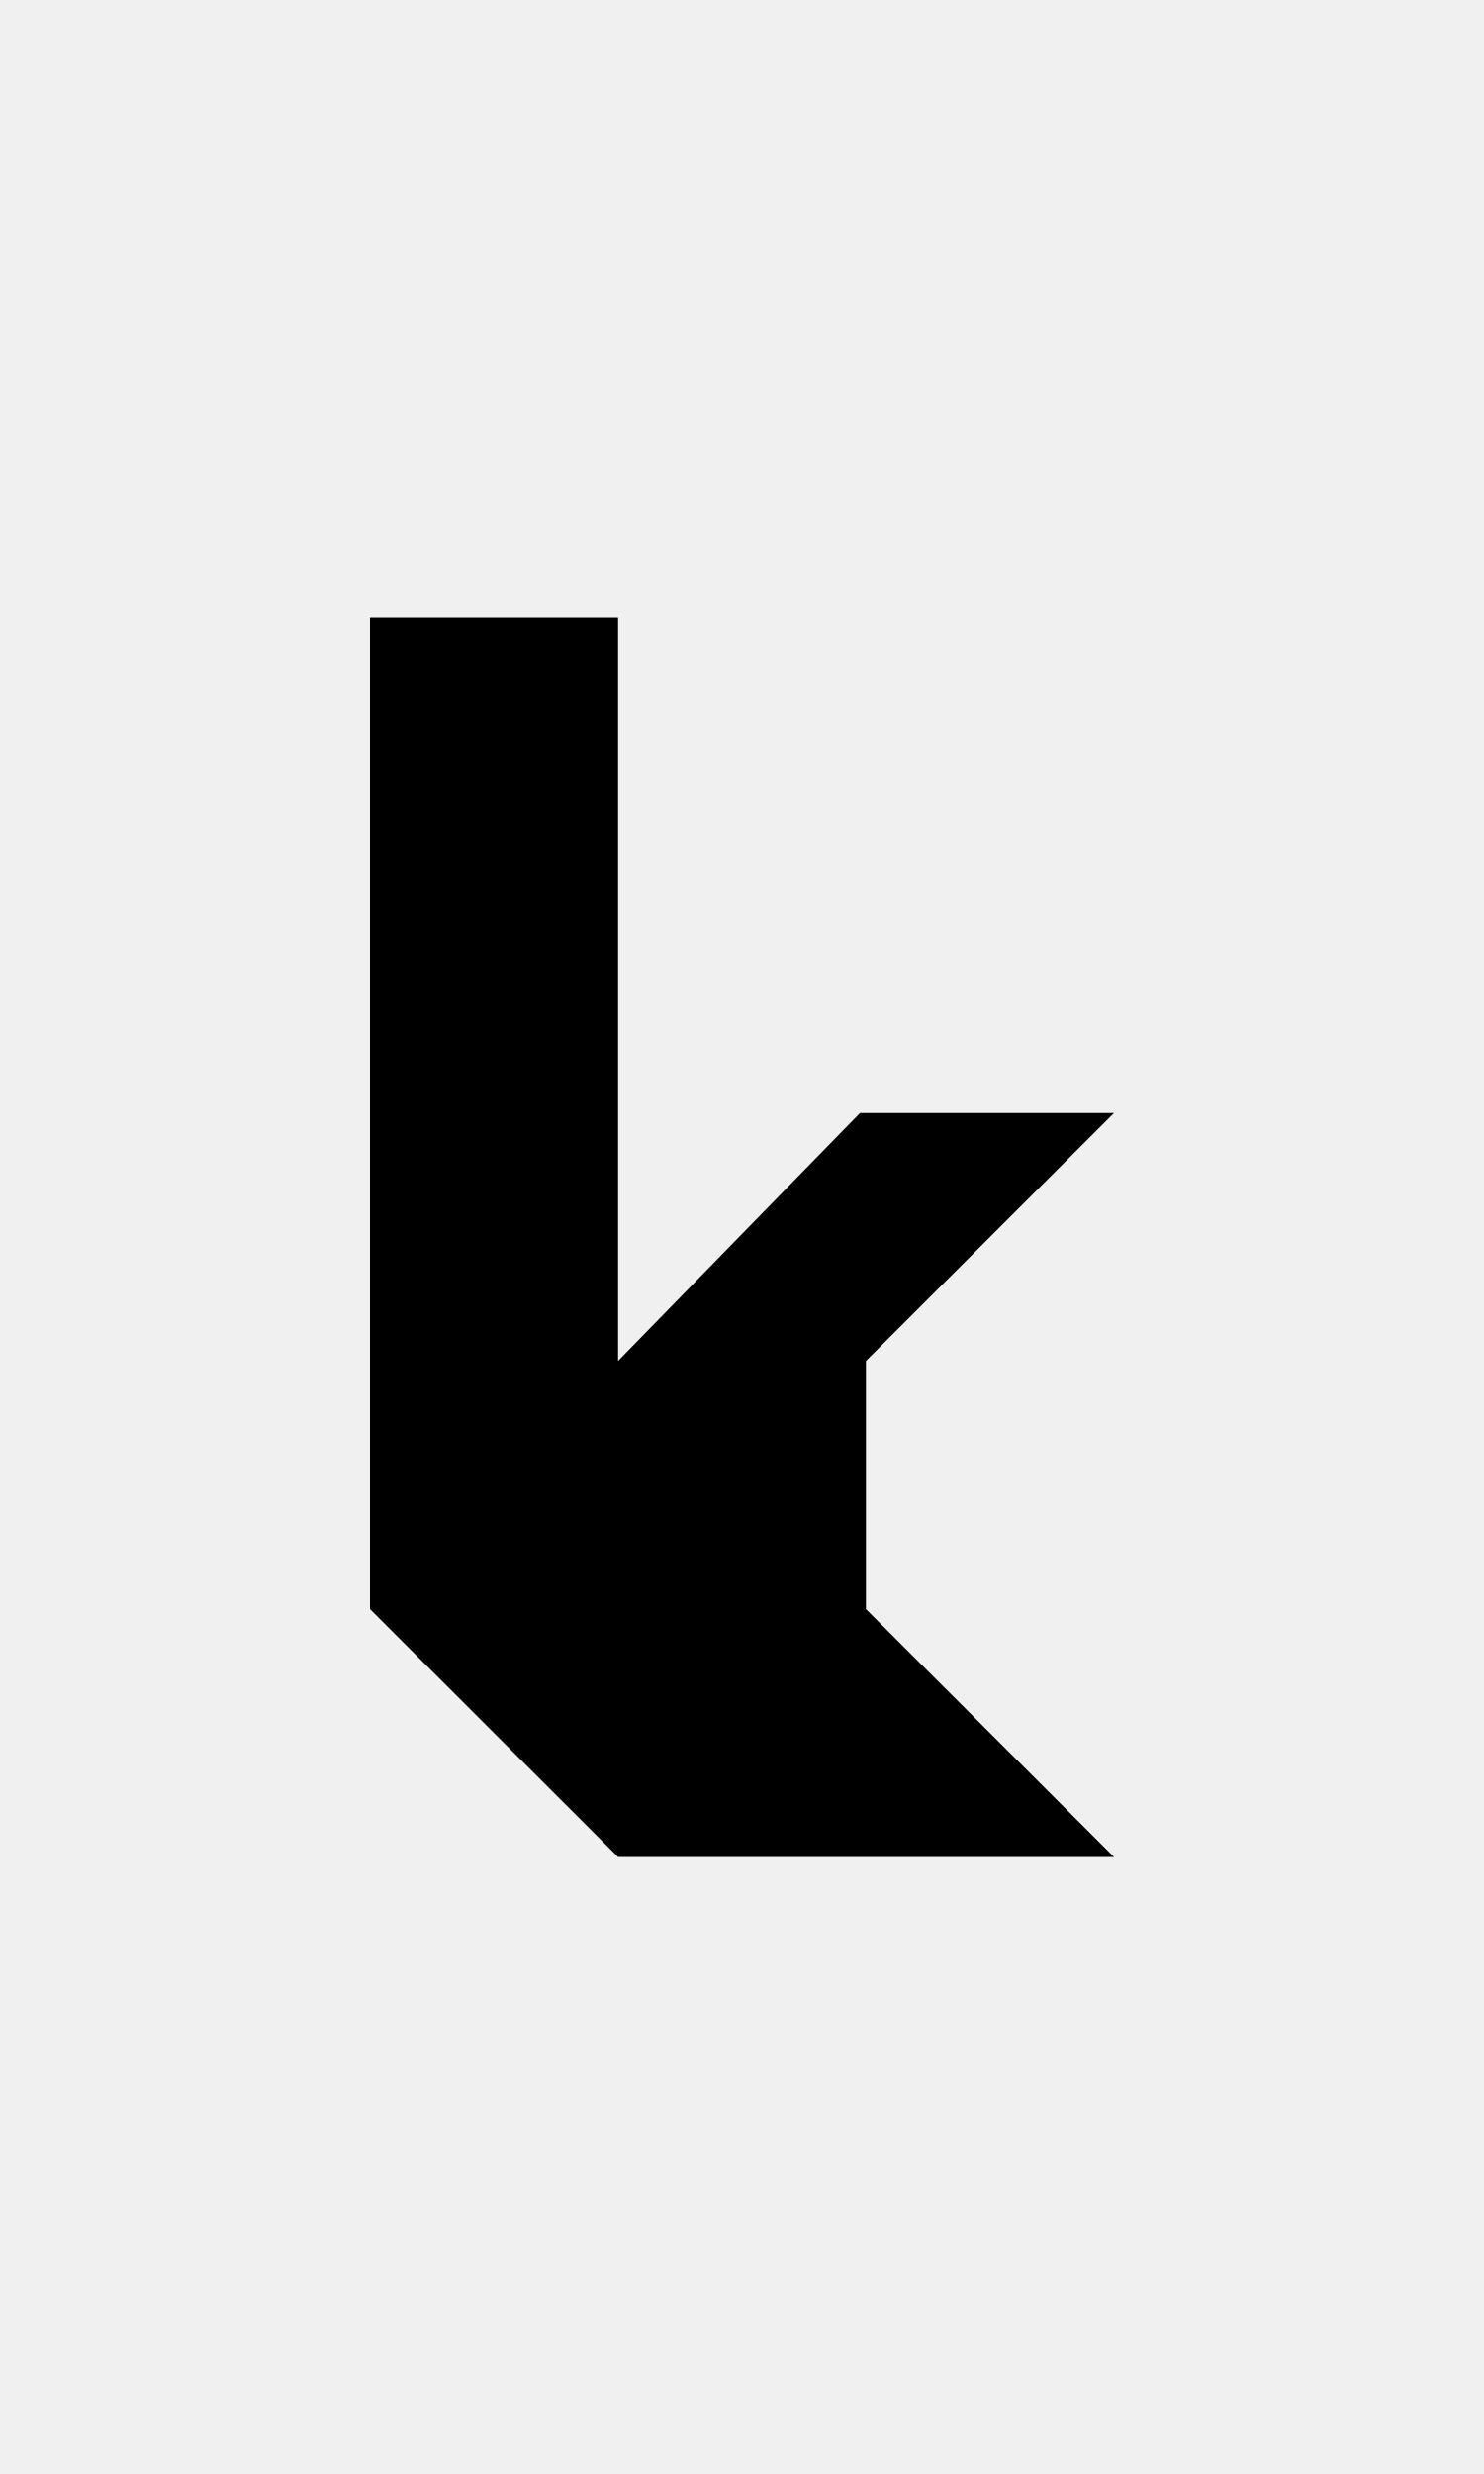
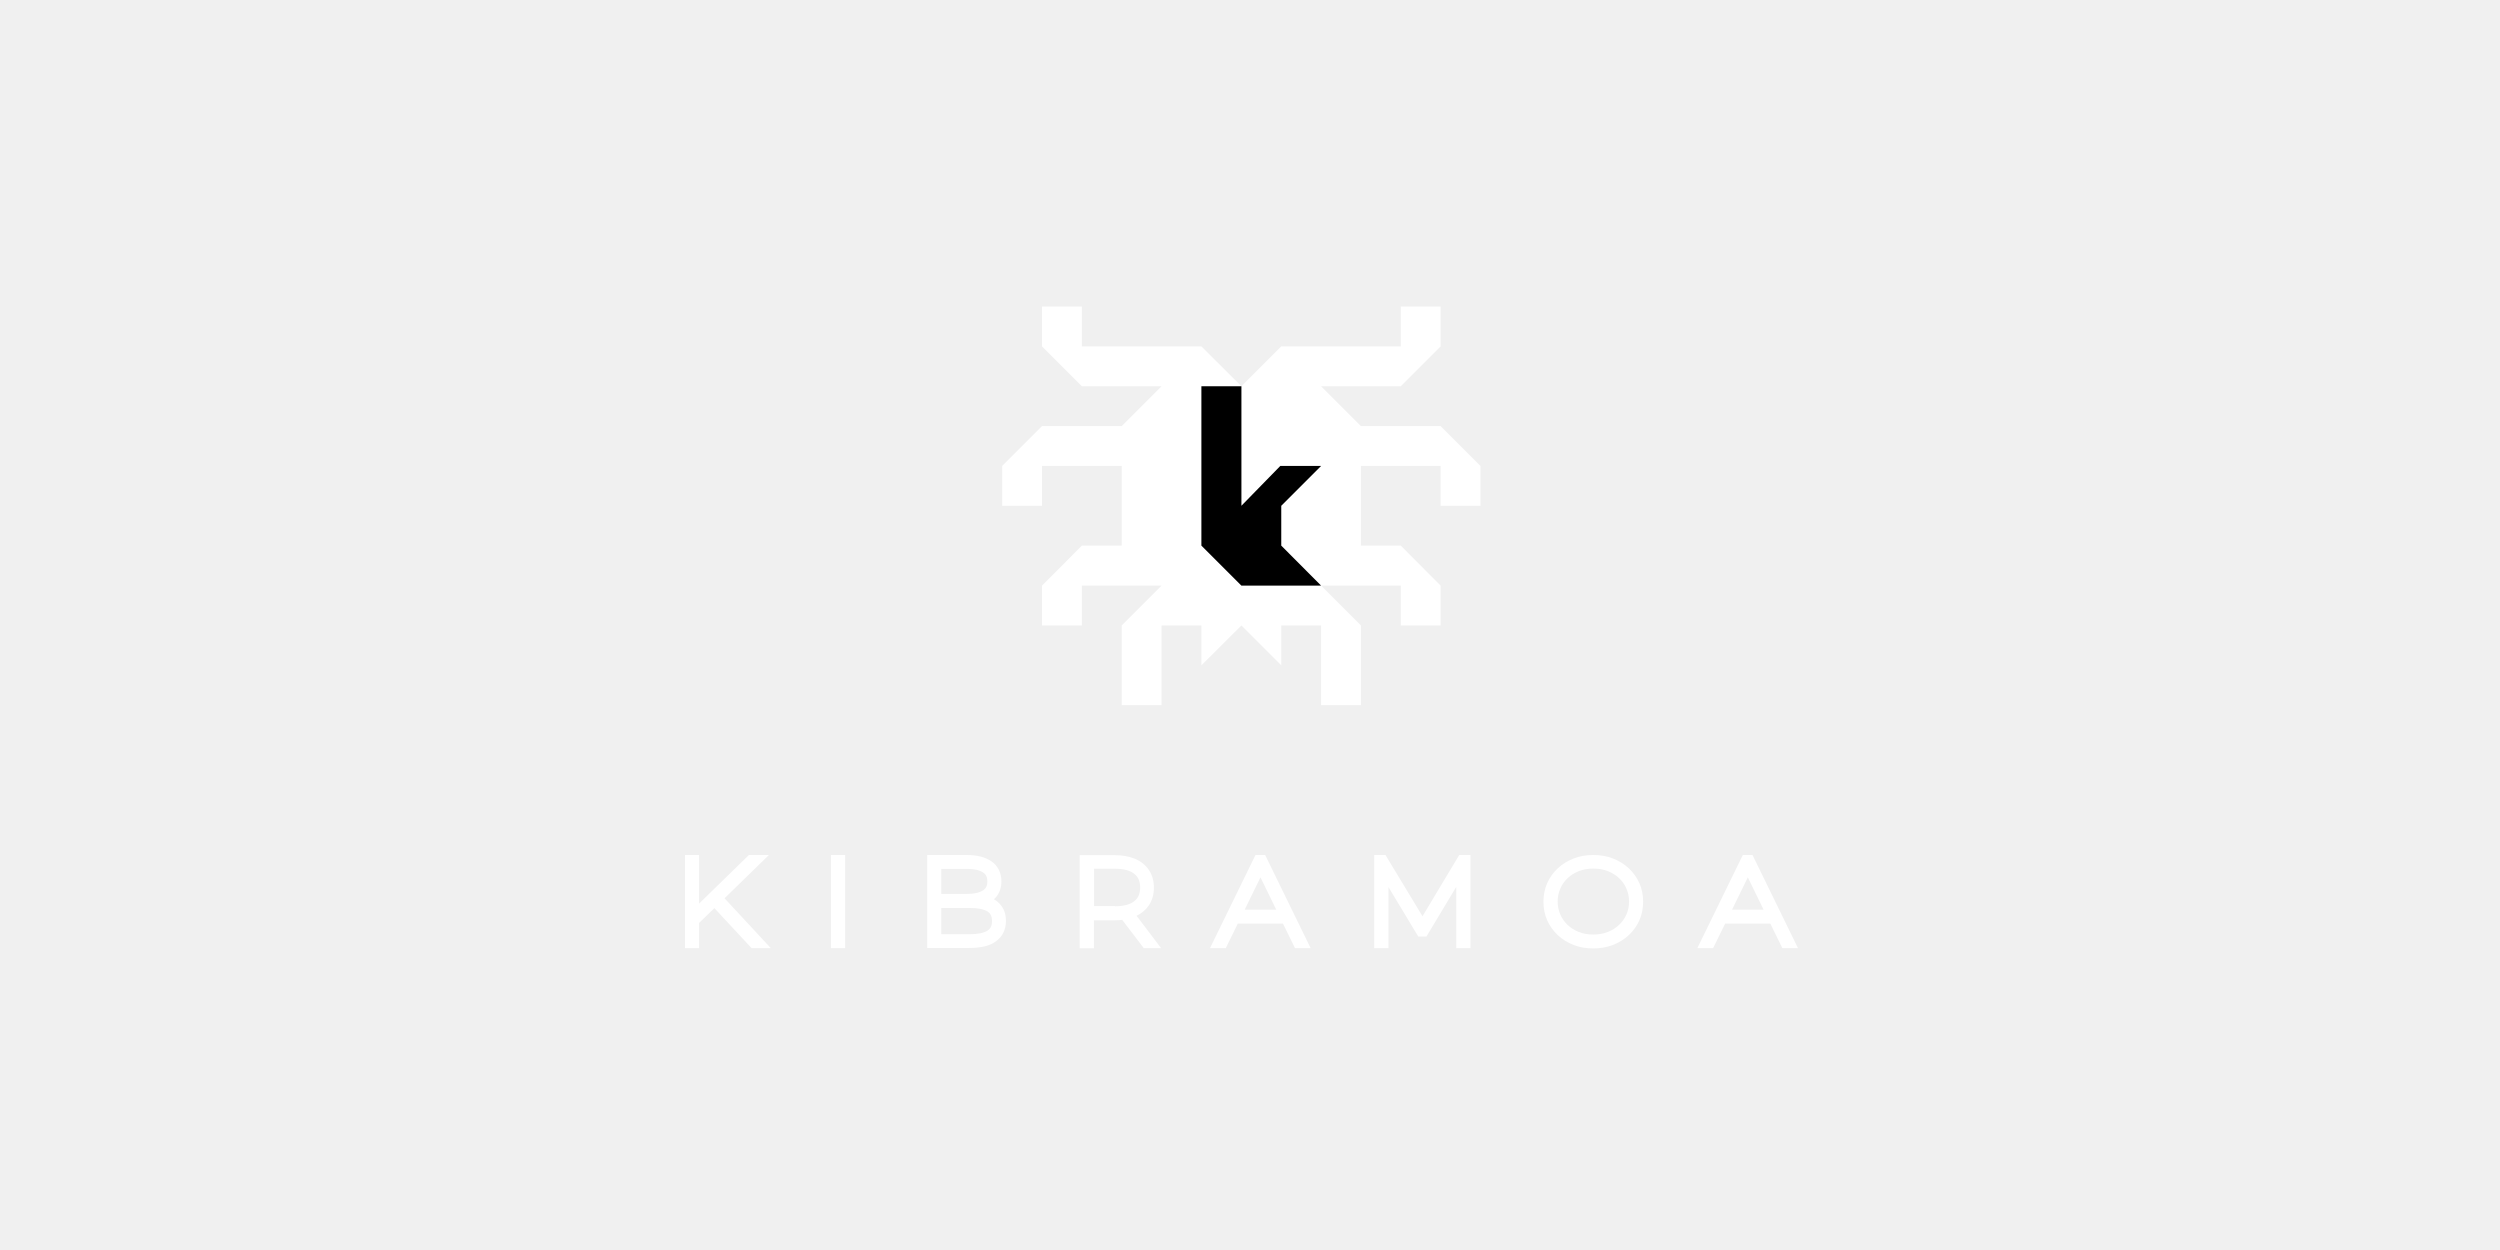
- <svg xmlns="http://www.w3.org/2000/svg" id="Layer_1" data-name="Layer 1" viewBox="0 0 60 100">
+ <svg xmlns="http://www.w3.org/2000/svg" id="Layer_1" viewBox="0 0 160 80">
  <defs>
-     <style>
-       .cls-1 {
-         fill: none;
-       }
-     </style>
+     <style>.cls-1{fill:none;}.cls-2{fill:#fff;}</style>
  </defs>
-   <polygon points="45.04 75.06 35.01 65.04 35.01 55.01 45.04 44.99 34.77 44.99 24.99 55.01 24.99 24.94 14.96 24.94 14.96 65.04 24.99 75.06 45.04 75.06" />
-   <rect class="cls-1" width="60" height="100" />
+   <rect class="cls-1" width="160" height="80" />
+   <g>
+     <polygon class="cls-2" points="84.55 37.48 79.45 37.48 76.89 34.92 76.89 24.72 79.45 24.72 79.45 24.72 76.89 22.17 69.24 22.17 69.24 19.62 66.69 19.62 66.69 22.17 69.24 24.72 74.34 24.72 71.79 27.27 66.69 27.27 64.14 29.82 64.14 32.37 66.69 32.37 66.69 29.82 71.79 29.82 71.79 34.92 69.24 34.92 66.69 37.48 66.69 40.03 69.24 40.03 69.24 37.48 74.34 37.48 71.79 40.03 71.79 42.58 71.79 45.13 74.34 45.13 74.34 42.58 74.34 40.03 76.89 40.03 76.89 42.58 79.45 40.03 82 42.58 82 40.03 84.55 40.03 84.55 42.58 84.55 45.13 87.1 45.13 87.1 42.58 87.1 40.03 84.55 37.48" />
+     <polygon class="cls-2" points="84.55 37.48 82 34.92 82 32.37 84.55 29.82 81.94 29.82 79.45 32.37 79.45 24.72 79.45 24.72 82 22.17 89.65 22.17 89.65 19.62 92.2 19.62 92.2 22.17 89.65 24.72 84.55 24.72 87.1 27.27 92.2 27.27 94.75 29.82 94.75 32.37 92.2 32.37 92.2 29.82 87.1 29.82 87.1 34.92 89.65 34.92 92.2 37.48 92.2 40.03 89.65 40.03 89.65 37.48 84.55 37.48" />
+     <polygon class="cls-2" points="48.1 60.68 45.72 58.12 44.74 59.07 44.74 60.68 43.84 60.68 43.84 54.72 44.74 54.72 44.74 57.83 47.93 54.72 49.21 54.72 46.37 57.49 49.33 60.68 48.1 60.68" />
+     <rect class="cls-2" x="53.18" y="54.72" width=".91" height="5.96" />
+     <path class="cls-2" d="M59.34,60.68v-5.96h2.54c.64,0,1.16,.13,1.55,.39,.43,.29,.66,.74,.66,1.3,0,.37-.1,.69-.3,.95-.05,.07-.11,.13-.18,.19,.2,.12,.36,.26,.49,.44,.19,.26,.28,.58,.28,.95,0,.55-.22,1.01-.65,1.31-.39,.29-.95,.42-1.71,.42h-2.7Zm2.73-.89c.51,0,.89-.08,1.13-.23,.12-.08,.29-.23,.29-.61s-.16-.53-.28-.61c-.24-.15-.62-.23-1.14-.23h-1.83v1.68h1.83Zm-.16-2.58c.44,0,.78-.08,1.01-.23,.19-.13,.27-.3,.27-.57s-.08-.44-.27-.57c-.23-.15-.56-.23-1.01-.23h-1.67v1.6h1.67Z" />
+     <path class="cls-2" d="M73.2,60.68l-1.38-1.81c-.15,.02-.31,.03-.48,.03h-1.33v1.79h-.91v-5.96h2.23c.5,0,.94,.08,1.3,.23,.39,.16,.69,.41,.9,.72,.21,.31,.32,.7,.32,1.13s-.11,.81-.32,1.13c-.19,.28-.46,.51-.79,.67l1.57,2.07h-1.14Zm-1.84-2.68c.55,0,.97-.11,1.24-.33,.25-.2,.37-.49,.37-.87s-.12-.67-.37-.87c-.27-.22-.69-.33-1.24-.33h-1.34v2.39h1.34Z" />
+     <path class="cls-2" d="M82.88,60.68l-.77-1.57h-2.89l-.77,1.57h-1.01l2.91-5.96h.62l2.91,5.96h-1.01Zm-1.2-2.46l-1.01-2.07-1.01,2.07h2.02Z" />
+     <polygon class="cls-2" points="93.2 60.68 93.2 56.76 91.29 59.94 90.77 59.94 88.86 56.77 88.86 60.68 87.95 60.68 87.95 54.72 88.67 54.72 91.04 58.64 93.39 54.72 94.11 54.72 94.11 60.68 93.2 60.68" />
+     <path class="cls-2" d="M101.97,60.7c-.45,0-.87-.07-1.25-.22-.39-.15-.73-.36-1.02-.63-.29-.27-.52-.59-.68-.95-.16-.36-.24-.77-.24-1.19s.08-.83,.24-1.19c.16-.36,.39-.68,.68-.95,.29-.27,.63-.48,1.02-.63,.38-.15,.8-.22,1.25-.22s.87,.07,1.25,.22c.39,.15,.73,.36,1.02,.63,.29,.27,.52,.59,.68,.95,.16,.36,.24,.76,.24,1.19s-.08,.83-.24,1.19c-.16,.36-.39,.68-.68,.95-.29,.27-.63,.48-1.02,.63-.39,.15-.81,.22-1.25,.22Zm0-5.11c-.33,0-.64,.05-.92,.16-.28,.11-.52,.26-.72,.45-.2,.19-.36,.41-.47,.67-.11,.25-.17,.53-.17,.83s.06,.58,.17,.83c.11,.25,.27,.48,.47,.67,.2,.19,.45,.34,.72,.45,.28,.11,.59,.16,.92,.16s.64-.05,.92-.16c.28-.11,.52-.26,.72-.45,.21-.19,.36-.41,.48-.67,.11-.25,.17-.53,.17-.83s-.06-.58-.17-.83c-.11-.26-.27-.48-.47-.67-.2-.19-.45-.34-.72-.45-.28-.11-.59-.16-.92-.16Z" />
+     <path class="cls-2" d="M114.07,60.68l-.77-1.57h-2.89l-.77,1.57h-1.01l2.91-5.96h.62l2.91,5.96h-1.01Zm-1.2-2.46l-1.01-2.07-1.01,2.07h2.02Z" />
+     <polygon points="84.55 37.48 82 34.92 82 32.37 84.55 29.82 81.94 29.82 79.45 32.37 79.45 24.72 76.89 24.72 76.89 34.92 79.45 37.48 84.55 37.48" />
+   </g>
</svg>
